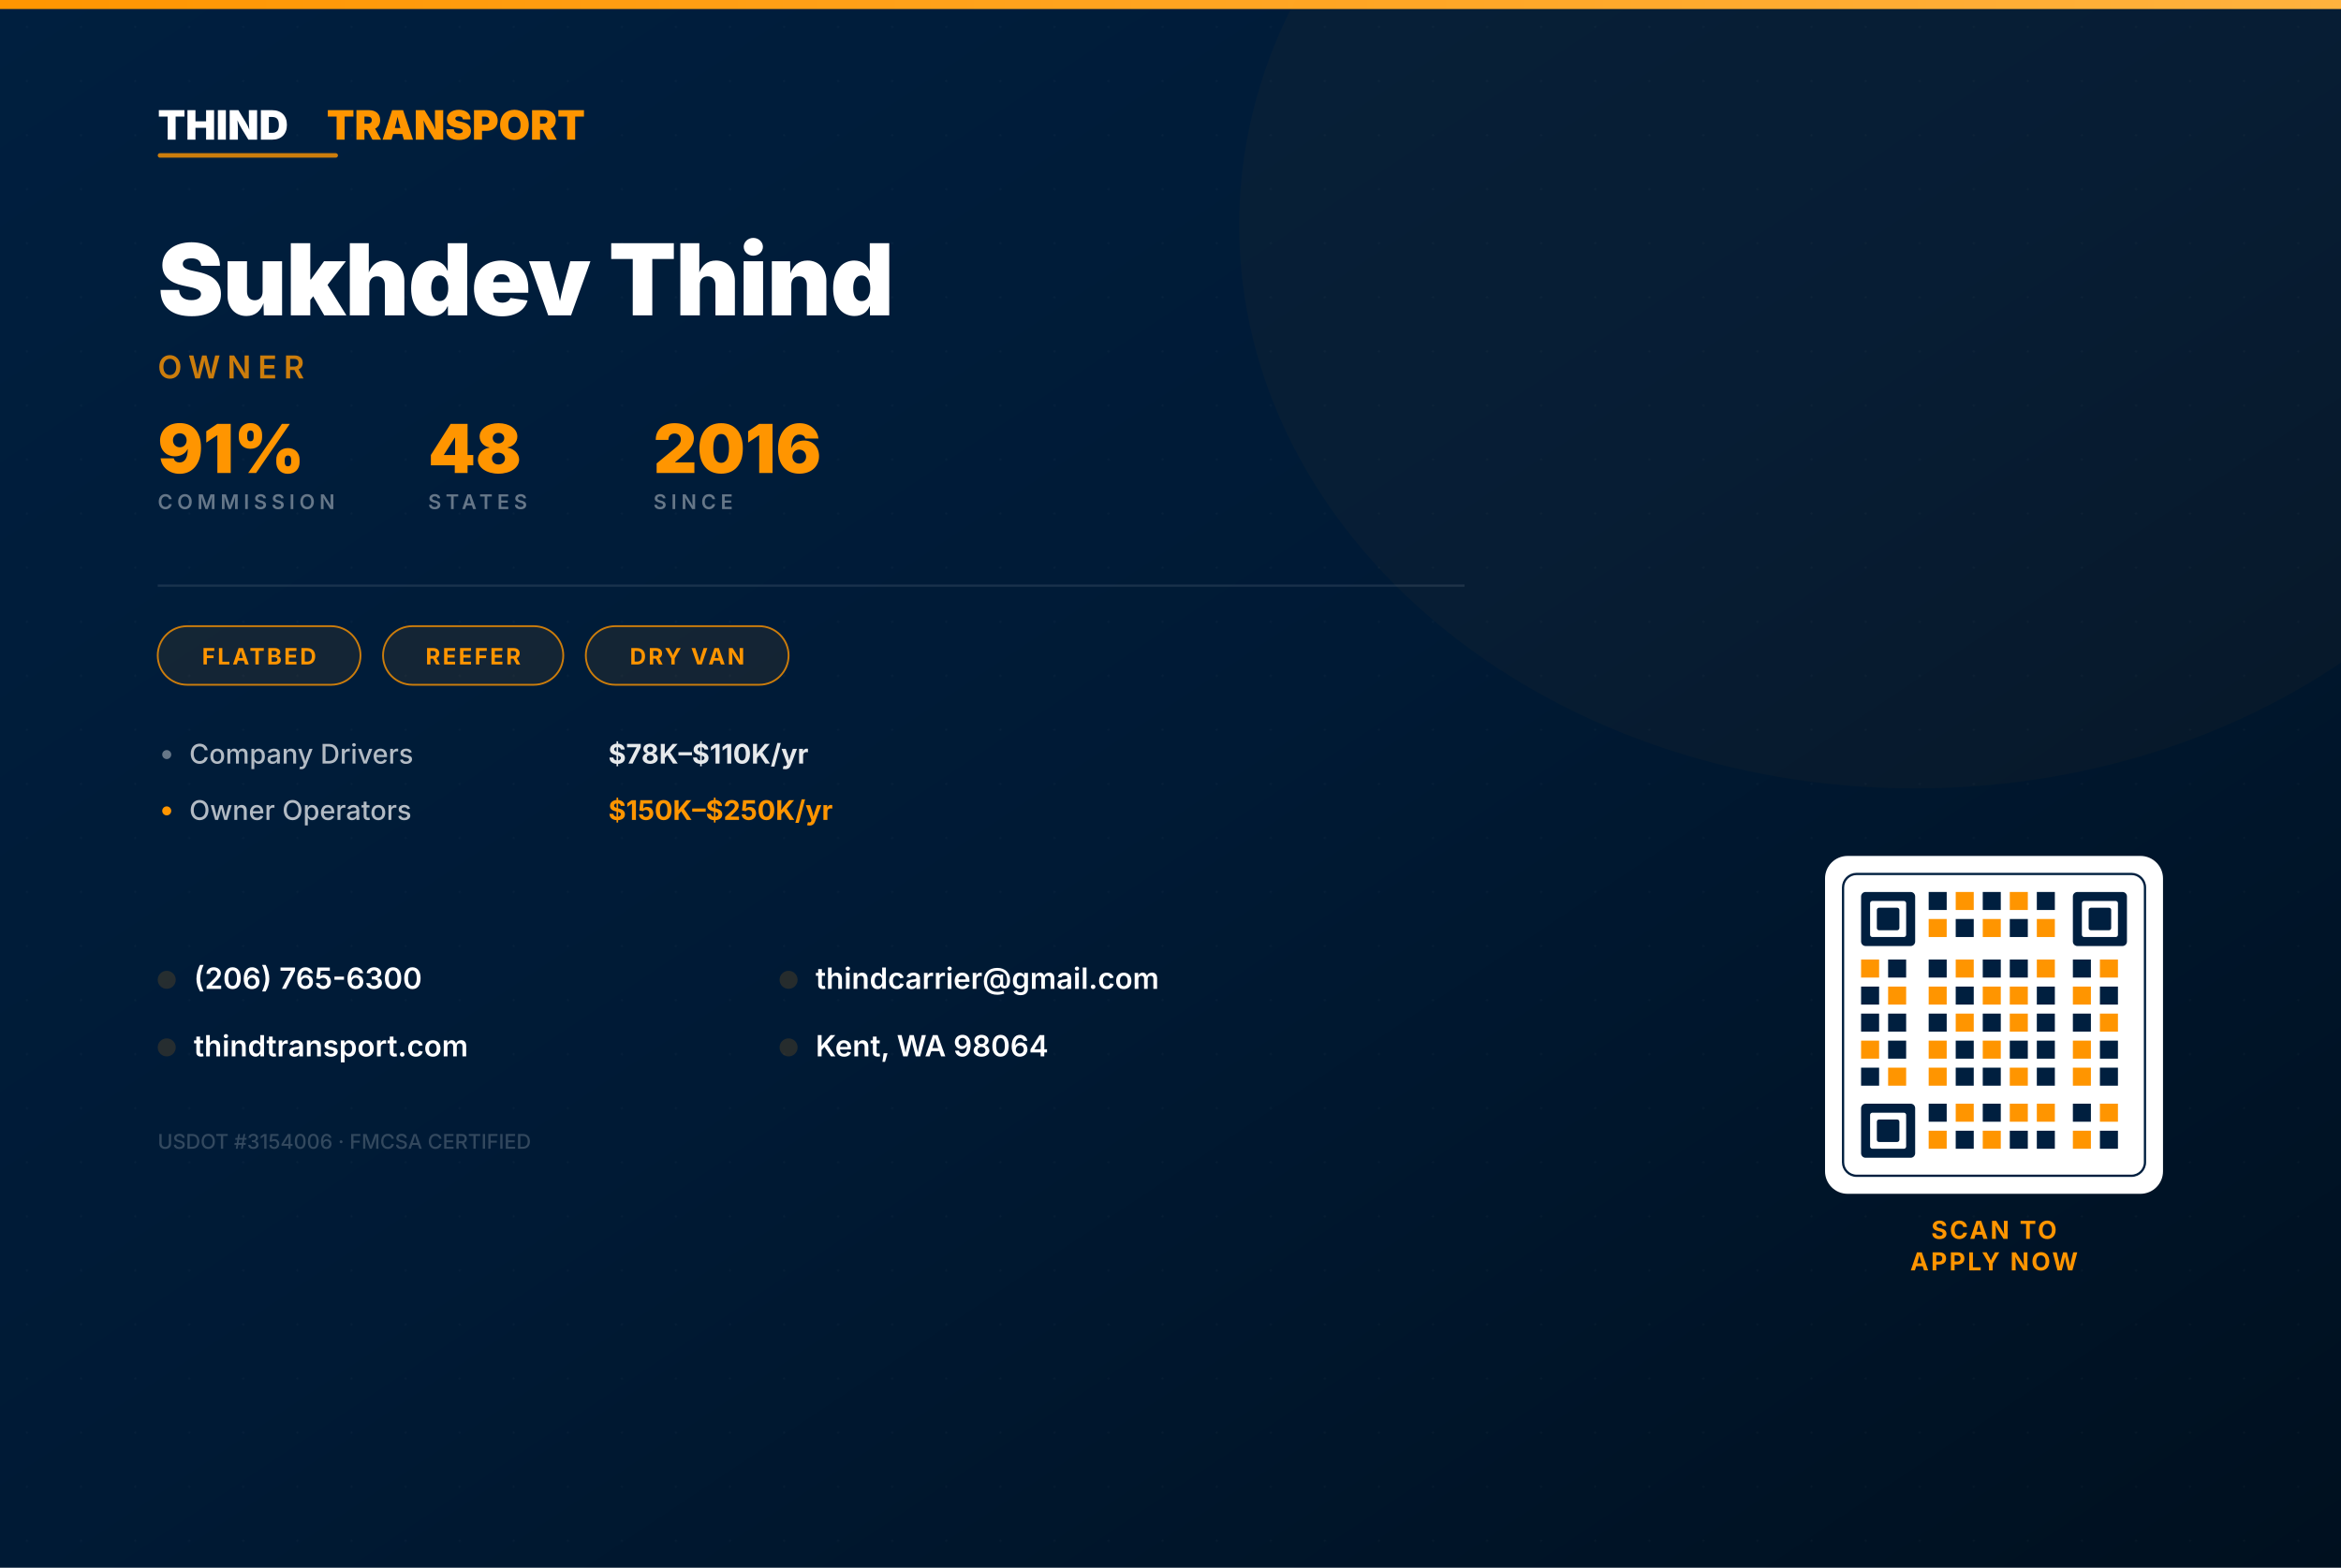
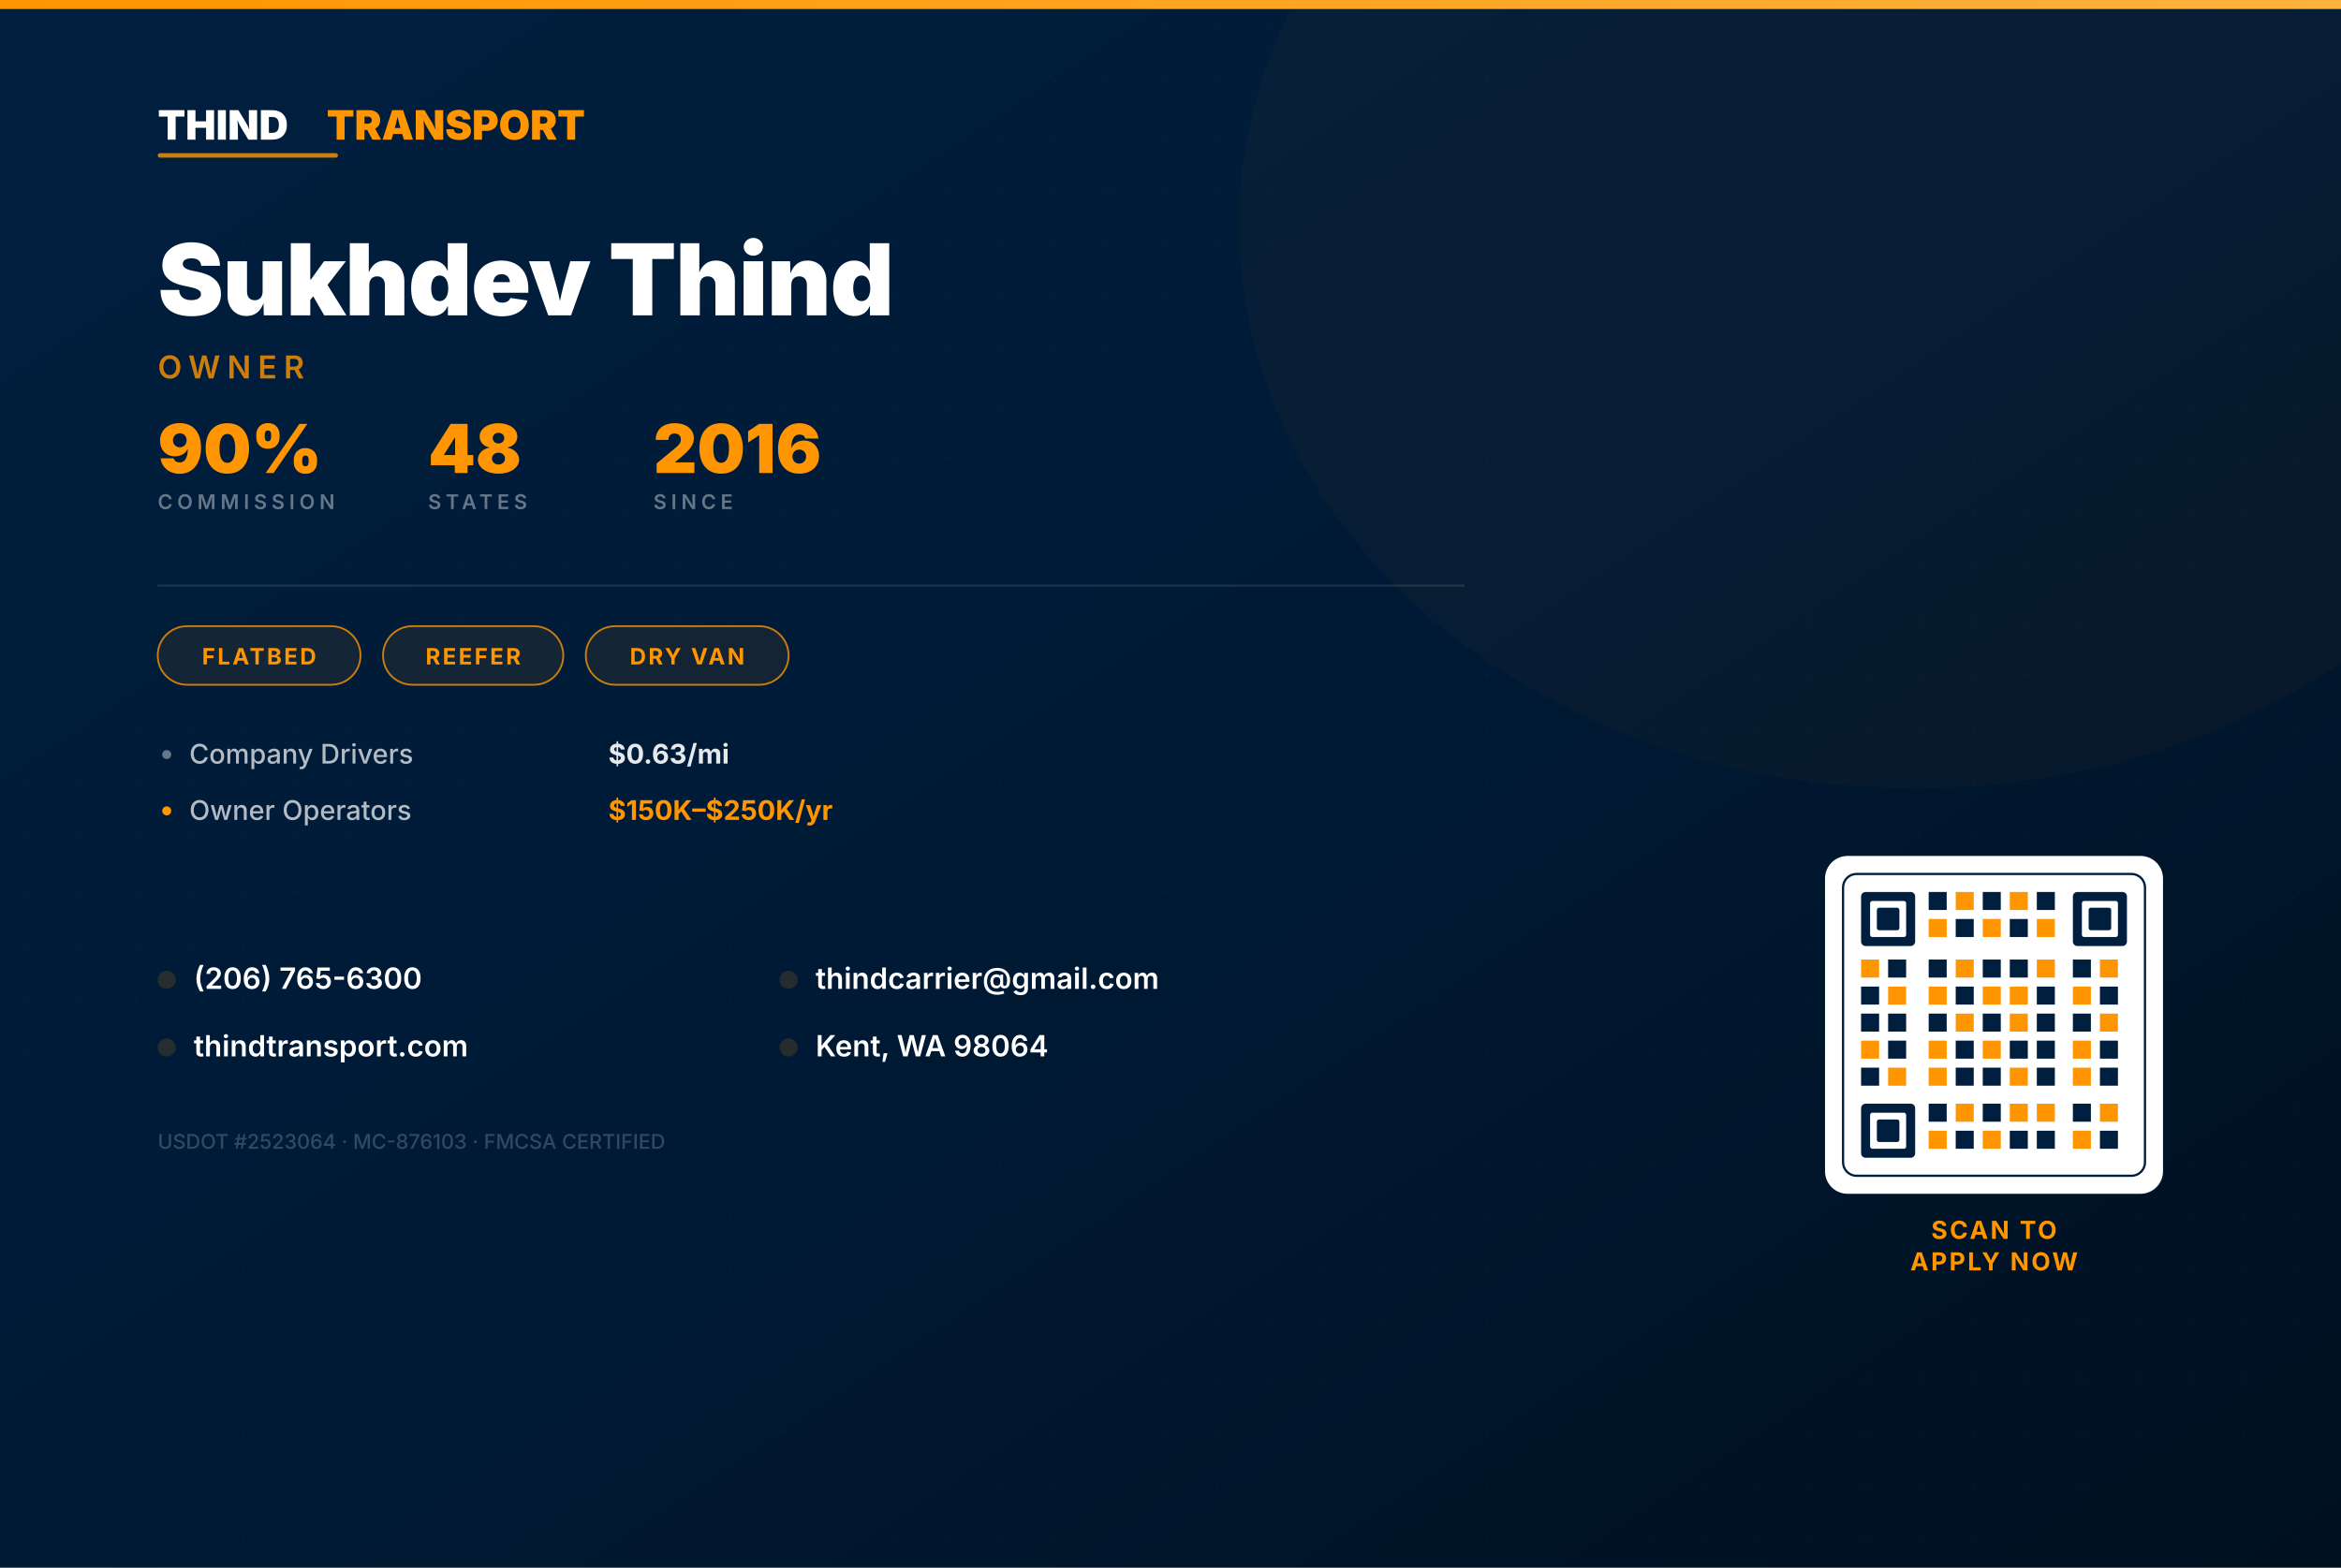
<svg xmlns="http://www.w3.org/2000/svg" viewBox="0 0 1039 696" fill="none">
  <defs>
    <linearGradient id="bgGrad" x1="0" y1="0" x2="1" y2="1">
      <stop offset="0%" stop-color="#001F3F" />
      <stop offset="50%" stop-color="#001A35" />
      <stop offset="100%" stop-color="#00101F" />
    </linearGradient>
    <linearGradient id="orangeBar" x1="0" y1="0" x2="1" y2="0">
      <stop offset="0%" stop-color="#FF9500" />
      <stop offset="100%" stop-color="#FFB340" />
    </linearGradient>
  </defs>
  <rect width="1039" height="696" fill="url(#bgGrad)" />
  <rect x="0" y="0" width="1039" height="4" fill="url(#orangeBar)" />
  <pattern id="dots" x="0" y="0" width="24" height="24" patternUnits="userSpaceOnUse">
    <circle cx="12" cy="12" r="0.5" fill="white" opacity="0.03" />
  </pattern>
  <rect width="1039" height="696" fill="url(#dots)" />
  <ellipse cx="850" cy="100" rx="300" ry="250" fill="rgba(255,149,0,0.03)" />
  <text x="70" y="62" font-family="'Inter', sans-serif" font-size="18" font-weight="900" fill="white" letter-spacing="0">THIND</text>
  <text x="145" y="62" font-family="'Inter', sans-serif" font-size="18" font-weight="900" fill="#FF9500" letter-spacing="0">TRANSPORT</text>
  <rect x="70" y="68" width="80" height="2" rx="1" fill="#FF9500" opacity="0.8" />
  <text x="70" y="140" font-family="'Inter', sans-serif" font-size="44" font-weight="900" fill="white" letter-spacing="-0.5">Sukhdev Thind</text>
  <text x="70" y="168" font-family="'Inter', sans-serif" font-size="14" font-weight="600" fill="#FF9500" letter-spacing="3" opacity="0.8">OWNER</text>
  <g transform="translate(70, 210)">
-     <text x="0" y="0" font-family="'Inter', sans-serif" font-size="30" font-weight="900" fill="#FF9500">91%</text>
+     <text x="0" y="0" font-family="'Inter', sans-serif" font-size="30" font-weight="900" fill="#FF9500">90%</text>
    <text x="0" y="16" font-family="'Inter', sans-serif" font-size="9" font-weight="600" fill="rgba(255,255,255,0.4)" letter-spacing="2">COMMISSION</text>
    <text x="120" y="0" font-family="'Inter', sans-serif" font-size="30" font-weight="900" fill="#FF9500">48</text>
    <text x="120" y="16" font-family="'Inter', sans-serif" font-size="9" font-weight="600" fill="rgba(255,255,255,0.4)" letter-spacing="2">STATES</text>
    <text x="220" y="0" font-family="'Inter', sans-serif" font-size="30" font-weight="900" fill="#FF9500">2016</text>
    <text x="220" y="16" font-family="'Inter', sans-serif" font-size="9" font-weight="600" fill="rgba(255,255,255,0.4)" letter-spacing="2">SINCE</text>
  </g>
  <line x1="70" y1="260" x2="650" y2="260" stroke="rgba(255,255,255,0.1)" stroke-width="1" />
  <g transform="translate(70, 278)">
    <rect x="0" y="0" width="90" height="26" rx="13" fill="rgba(255,149,0,0.1)" stroke="#FF9500" stroke-width="0.8" opacity="0.8" />
    <text x="45" y="17" font-family="'Inter', sans-serif" font-size="10" font-weight="700" fill="#FF9500" text-anchor="middle" letter-spacing="1">FLATBED</text>
    <rect x="100" y="0" width="80" height="26" rx="13" fill="rgba(255,149,0,0.1)" stroke="#FF9500" stroke-width="0.8" opacity="0.8" />
    <text x="140" y="17" font-family="'Inter', sans-serif" font-size="10" font-weight="700" fill="#FF9500" text-anchor="middle" letter-spacing="1">REEFER</text>
    <rect x="190" y="0" width="90" height="26" rx="13" fill="rgba(255,149,0,0.1)" stroke="#FF9500" stroke-width="0.8" opacity="0.8" />
    <text x="235" y="17" font-family="'Inter', sans-serif" font-size="10" font-weight="700" fill="#FF9500" text-anchor="middle" letter-spacing="1">DRY VAN</text>
  </g>
  <g transform="translate(70, 330)">
    <circle cx="4" cy="5" r="2" fill="rgba(255,255,255,0.4)" />
    <text x="14" y="9" font-family="'Inter', sans-serif" font-size="12" font-weight="500" fill="rgba(255,255,255,0.7)">Company Drivers</text>
-     <text x="200" y="9" font-family="'Inter', sans-serif" font-size="12" font-weight="700" fill="rgba(255,255,255,0.9)">$78K–$110K/yr</text>
+     <text x="200" y="9" font-family="'Inter', sans-serif" font-size="12" font-weight="700" fill="rgba(255,255,255,0.9)">$0.63/mi</text>
    <circle cx="4" cy="30" r="2" fill="#FF9500" />
    <text x="14" y="34" font-family="'Inter', sans-serif" font-size="12" font-weight="500" fill="rgba(255,255,255,0.7)">Owner Operators</text>
    <text x="200" y="34" font-family="'Inter', sans-serif" font-size="12" font-weight="700" fill="#FF9500">$150K–$250K/yr</text>
  </g>
  <g transform="translate(70, 430)">
    <circle cx="4" cy="5" r="4" fill="rgba(255,149,0,0.15)" />
    <text x="16" y="9" font-family="'Inter', sans-serif" font-size="13" font-weight="600" fill="white">(206) 765-6300</text>
    <circle cx="280" cy="5" r="4" fill="rgba(255,149,0,0.15)" />
    <text x="292" y="9" font-family="'Inter', sans-serif" font-size="13" font-weight="600" fill="white">thindcarrier@gmail.com</text>
    <circle cx="4" cy="35" r="4" fill="rgba(255,149,0,0.15)" />
    <text x="16" y="39" font-family="'Inter', sans-serif" font-size="13" font-weight="600" fill="white">thindtransport.com</text>
    <circle cx="280" cy="35" r="4" fill="rgba(255,149,0,0.15)" />
    <text x="292" y="39" font-family="'Inter', sans-serif" font-size="13" font-weight="600" fill="white">Kent, WA 98064</text>
  </g>
-   <text x="70" y="510" font-family="'Inter', sans-serif" font-size="9" font-weight="500" fill="rgba(255,255,255,0.2)">USDOT #3154006 · FMCSA CERTIFIED</text>
+   <text x="70" y="510" font-family="'Inter', sans-serif" font-size="9" font-weight="500" fill="rgba(255,255,255,0.2)">USDOT #2523064 · MC-876103 · FMCSA CERTIFIED</text>
  <g transform="translate(810, 380)">
    <rect x="0" y="0" width="150" height="150" rx="10" fill="white" />
    <rect x="8" y="8" width="134" height="134" rx="6" fill="white" stroke="#001F3F" stroke-width="1" />
    <g transform="translate(16, 16)">
      <rect x="0" y="0" width="24" height="24" rx="2" fill="#001F3F" />
      <rect x="4" y="4" width="16" height="16" rx="1" fill="white" />
      <rect x="7" y="7" width="10" height="10" rx="1" fill="#001F3F" />
      <rect x="94" y="0" width="24" height="24" rx="2" fill="#001F3F" />
      <rect x="98" y="4" width="16" height="16" rx="1" fill="white" />
      <rect x="101" y="7" width="10" height="10" rx="1" fill="#001F3F" />
      <rect x="0" y="94" width="24" height="24" rx="2" fill="#001F3F" />
      <rect x="4" y="98" width="16" height="16" rx="1" fill="white" />
      <rect x="7" y="101" width="10" height="10" rx="1" fill="#001F3F" />
      <rect x="30" y="0" width="8" height="8" fill="#001F3F" />
      <rect x="42" y="0" width="8" height="8" fill="#FF9500" />
      <rect x="54" y="0" width="8" height="8" fill="#001F3F" />
      <rect x="66" y="0" width="8" height="8" fill="#FF9500" />
      <rect x="78" y="0" width="8" height="8" fill="#001F3F" />
      <rect x="30" y="12" width="8" height="8" fill="#FF9500" />
      <rect x="42" y="12" width="8" height="8" fill="#001F3F" />
      <rect x="54" y="12" width="8" height="8" fill="#FF9500" />
      <rect x="66" y="12" width="8" height="8" fill="#001F3F" />
      <rect x="78" y="12" width="8" height="8" fill="#FF9500" />
      <rect x="0" y="30" width="8" height="8" fill="#FF9500" />
      <rect x="12" y="30" width="8" height="8" fill="#001F3F" />
      <rect x="30" y="30" width="8" height="8" fill="#001F3F" />
      <rect x="42" y="30" width="8" height="8" fill="#FF9500" />
      <rect x="54" y="30" width="8" height="8" fill="#001F3F" />
      <rect x="66" y="30" width="8" height="8" fill="#001F3F" />
      <rect x="78" y="30" width="8" height="8" fill="#FF9500" />
      <rect x="94" y="30" width="8" height="8" fill="#001F3F" />
      <rect x="106" y="30" width="8" height="8" fill="#FF9500" />
      <rect x="0" y="42" width="8" height="8" fill="#001F3F" />
      <rect x="12" y="42" width="8" height="8" fill="#FF9500" />
      <rect x="30" y="42" width="8" height="8" fill="#FF9500" />
      <rect x="42" y="42" width="8" height="8" fill="#001F3F" />
      <rect x="54" y="42" width="8" height="8" fill="#FF9500" />
      <rect x="66" y="42" width="8" height="8" fill="#FF9500" />
      <rect x="78" y="42" width="8" height="8" fill="#001F3F" />
      <rect x="94" y="42" width="8" height="8" fill="#FF9500" />
      <rect x="106" y="42" width="8" height="8" fill="#001F3F" />
      <rect x="0" y="54" width="8" height="8" fill="#001F3F" />
      <rect x="12" y="54" width="8" height="8" fill="#001F3F" />
      <rect x="30" y="54" width="8" height="8" fill="#001F3F" />
      <rect x="42" y="54" width="8" height="8" fill="#FF9500" />
      <rect x="54" y="54" width="8" height="8" fill="#001F3F" />
      <rect x="66" y="54" width="8" height="8" fill="#FF9500" />
      <rect x="78" y="54" width="8" height="8" fill="#001F3F" />
      <rect x="94" y="54" width="8" height="8" fill="#001F3F" />
      <rect x="106" y="54" width="8" height="8" fill="#FF9500" />
      <rect x="0" y="66" width="8" height="8" fill="#FF9500" />
      <rect x="12" y="66" width="8" height="8" fill="#001F3F" />
      <rect x="30" y="66" width="8" height="8" fill="#FF9500" />
      <rect x="42" y="66" width="8" height="8" fill="#001F3F" />
      <rect x="54" y="66" width="8" height="8" fill="#FF9500" />
      <rect x="66" y="66" width="8" height="8" fill="#001F3F" />
      <rect x="78" y="66" width="8" height="8" fill="#001F3F" />
      <rect x="94" y="66" width="8" height="8" fill="#FF9500" />
      <rect x="106" y="66" width="8" height="8" fill="#001F3F" />
      <rect x="0" y="78" width="8" height="8" fill="#001F3F" />
      <rect x="12" y="78" width="8" height="8" fill="#FF9500" />
      <rect x="30" y="78" width="8" height="8" fill="#FF9500" />
      <rect x="42" y="78" width="8" height="8" fill="#001F3F" />
      <rect x="54" y="78" width="8" height="8" fill="#001F3F" />
      <rect x="66" y="78" width="8" height="8" fill="#FF9500" />
      <rect x="78" y="78" width="8" height="8" fill="#001F3F" />
      <rect x="94" y="78" width="8" height="8" fill="#FF9500" />
      <rect x="106" y="78" width="8" height="8" fill="#001F3F" />
      <rect x="30" y="94" width="8" height="8" fill="#001F3F" />
      <rect x="42" y="94" width="8" height="8" fill="#FF9500" />
      <rect x="54" y="94" width="8" height="8" fill="#001F3F" />
      <rect x="66" y="94" width="8" height="8" fill="#FF9500" />
      <rect x="78" y="94" width="8" height="8" fill="#FF9500" />
      <rect x="94" y="94" width="8" height="8" fill="#001F3F" />
      <rect x="106" y="94" width="8" height="8" fill="#FF9500" />
      <rect x="30" y="106" width="8" height="8" fill="#FF9500" />
      <rect x="42" y="106" width="8" height="8" fill="#001F3F" />
      <rect x="54" y="106" width="8" height="8" fill="#FF9500" />
      <rect x="66" y="106" width="8" height="8" fill="#001F3F" />
      <rect x="78" y="106" width="8" height="8" fill="#001F3F" />
      <rect x="94" y="106" width="8" height="8" fill="#FF9500" />
      <rect x="106" y="106" width="8" height="8" fill="#001F3F" />
    </g>
    <text x="75" y="170" font-family="'Inter', sans-serif" font-size="11" font-weight="700" fill="#FF9500" text-anchor="middle" letter-spacing="1">SCAN TO</text>
    <text x="75" y="184" font-family="'Inter', sans-serif" font-size="11" font-weight="700" fill="#FF9500" text-anchor="middle" letter-spacing="1">APPLY NOW</text>
  </g>
</svg>
